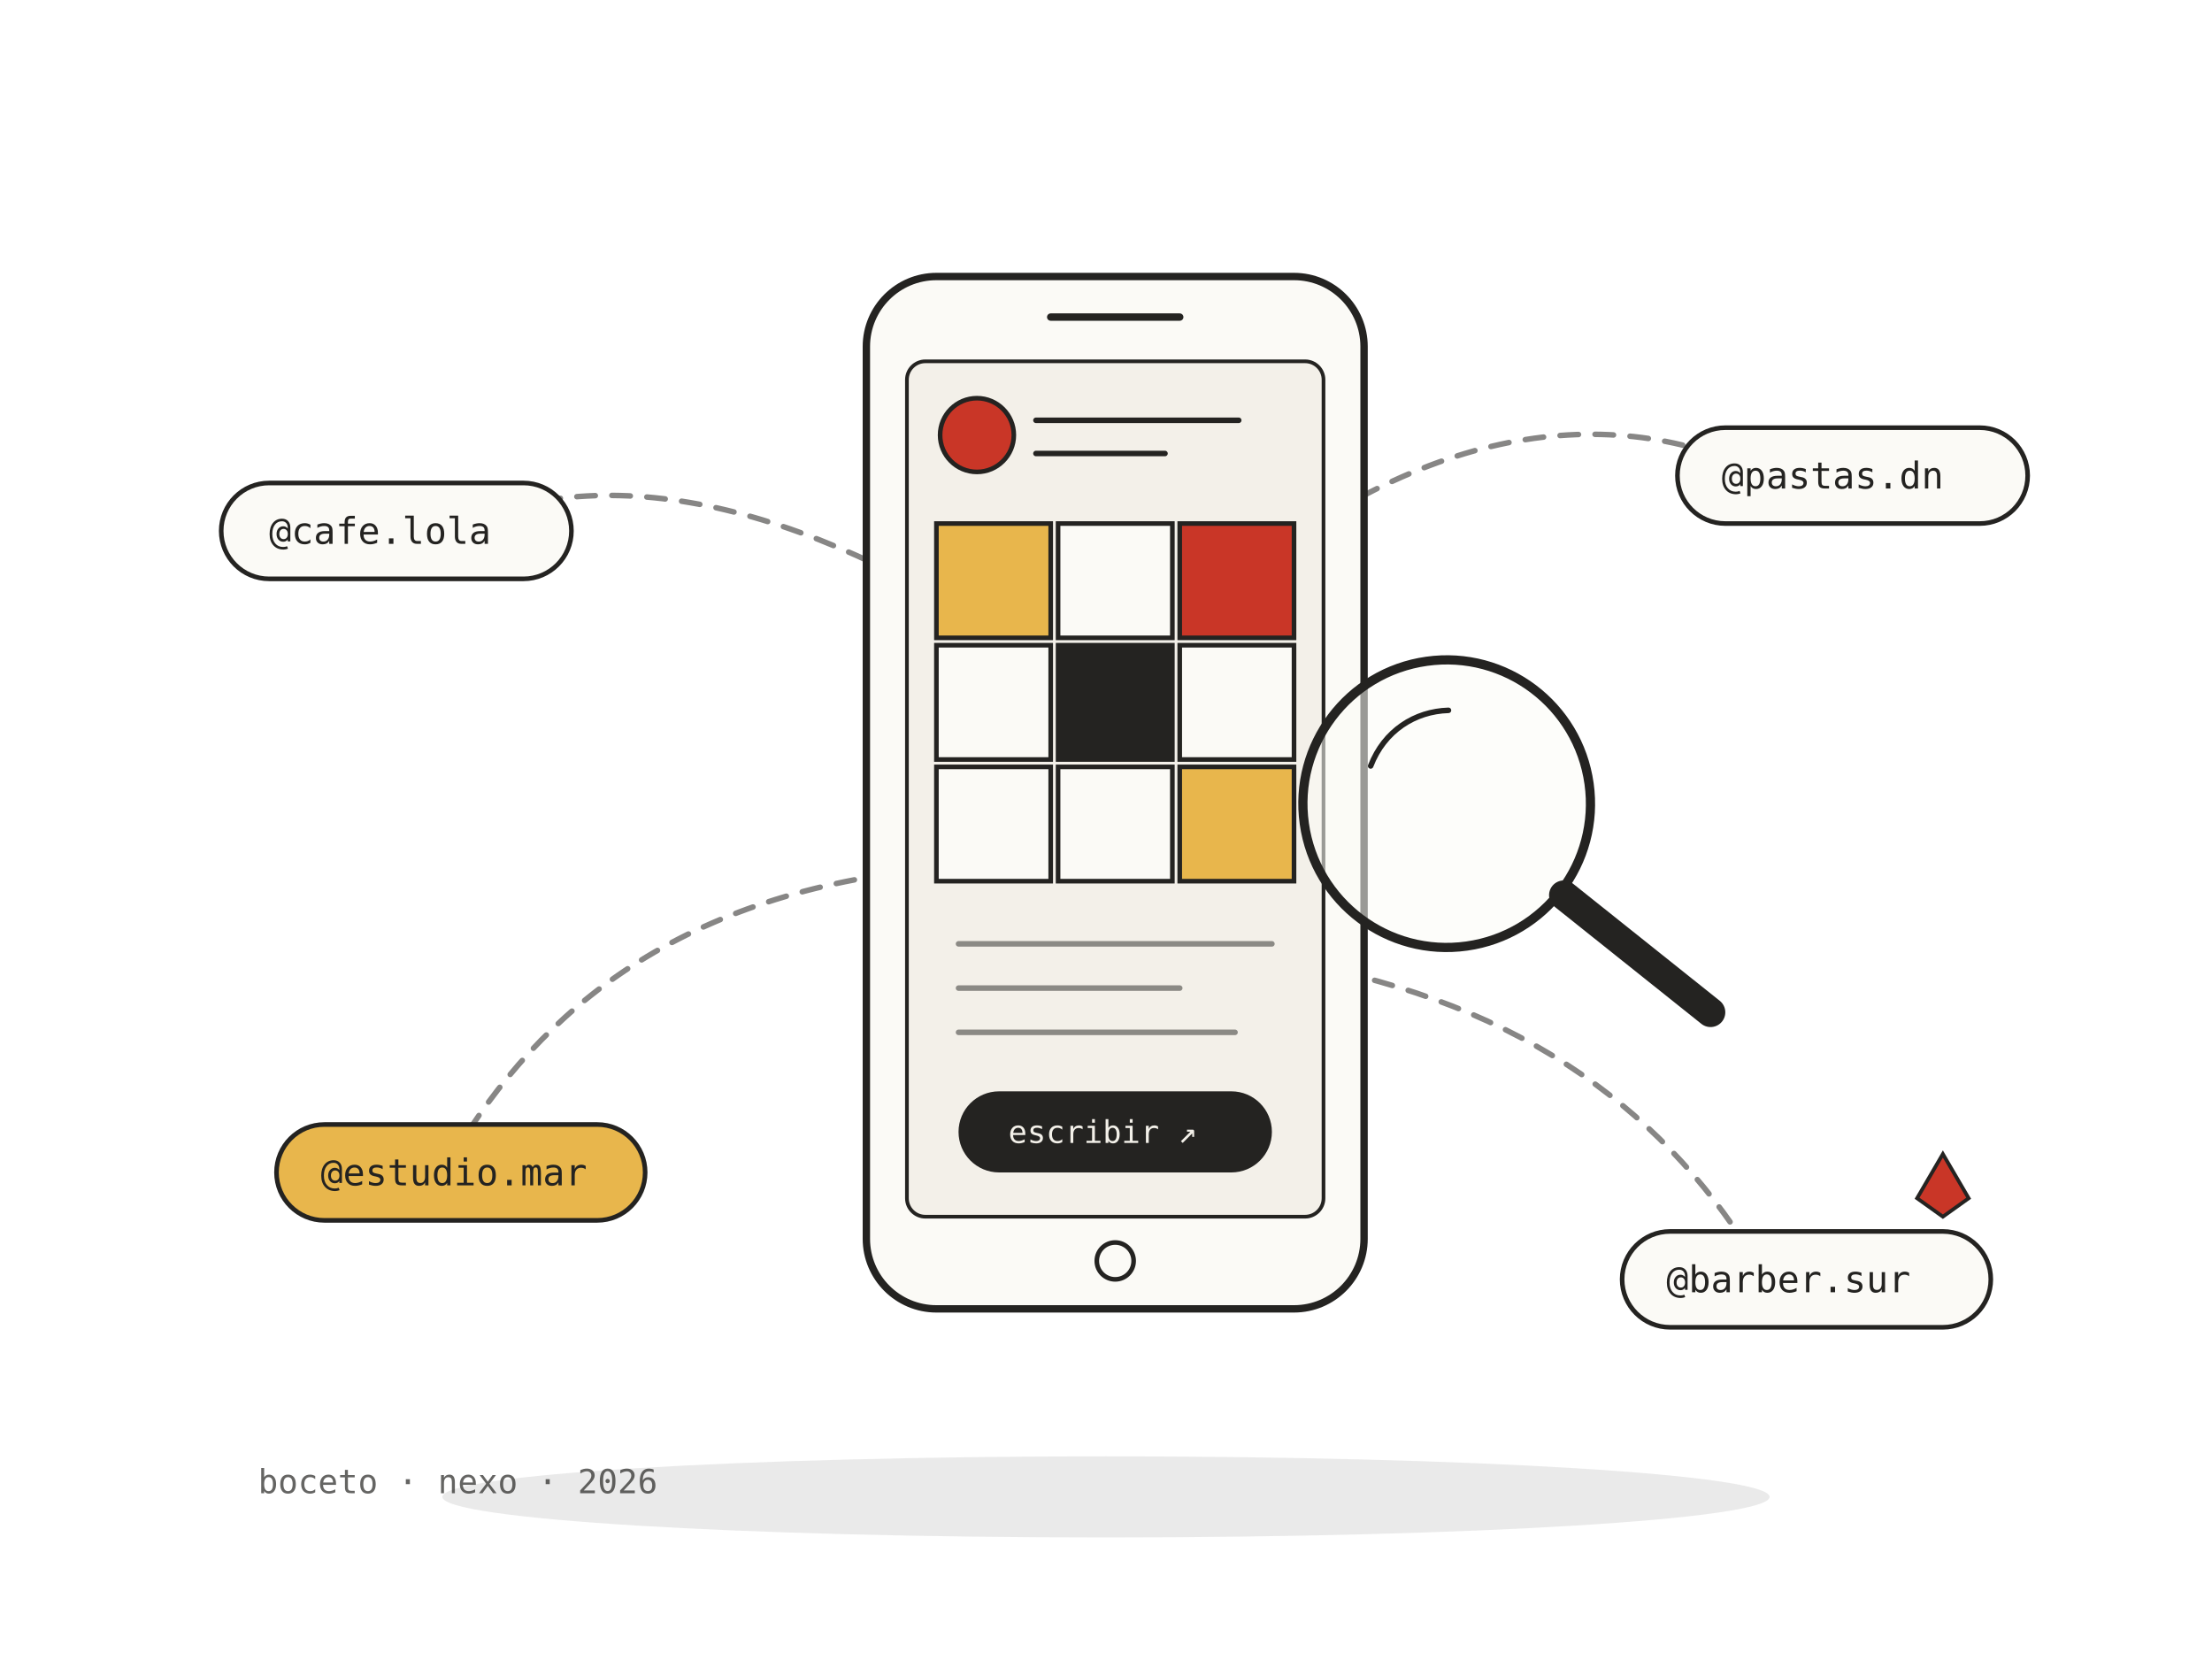
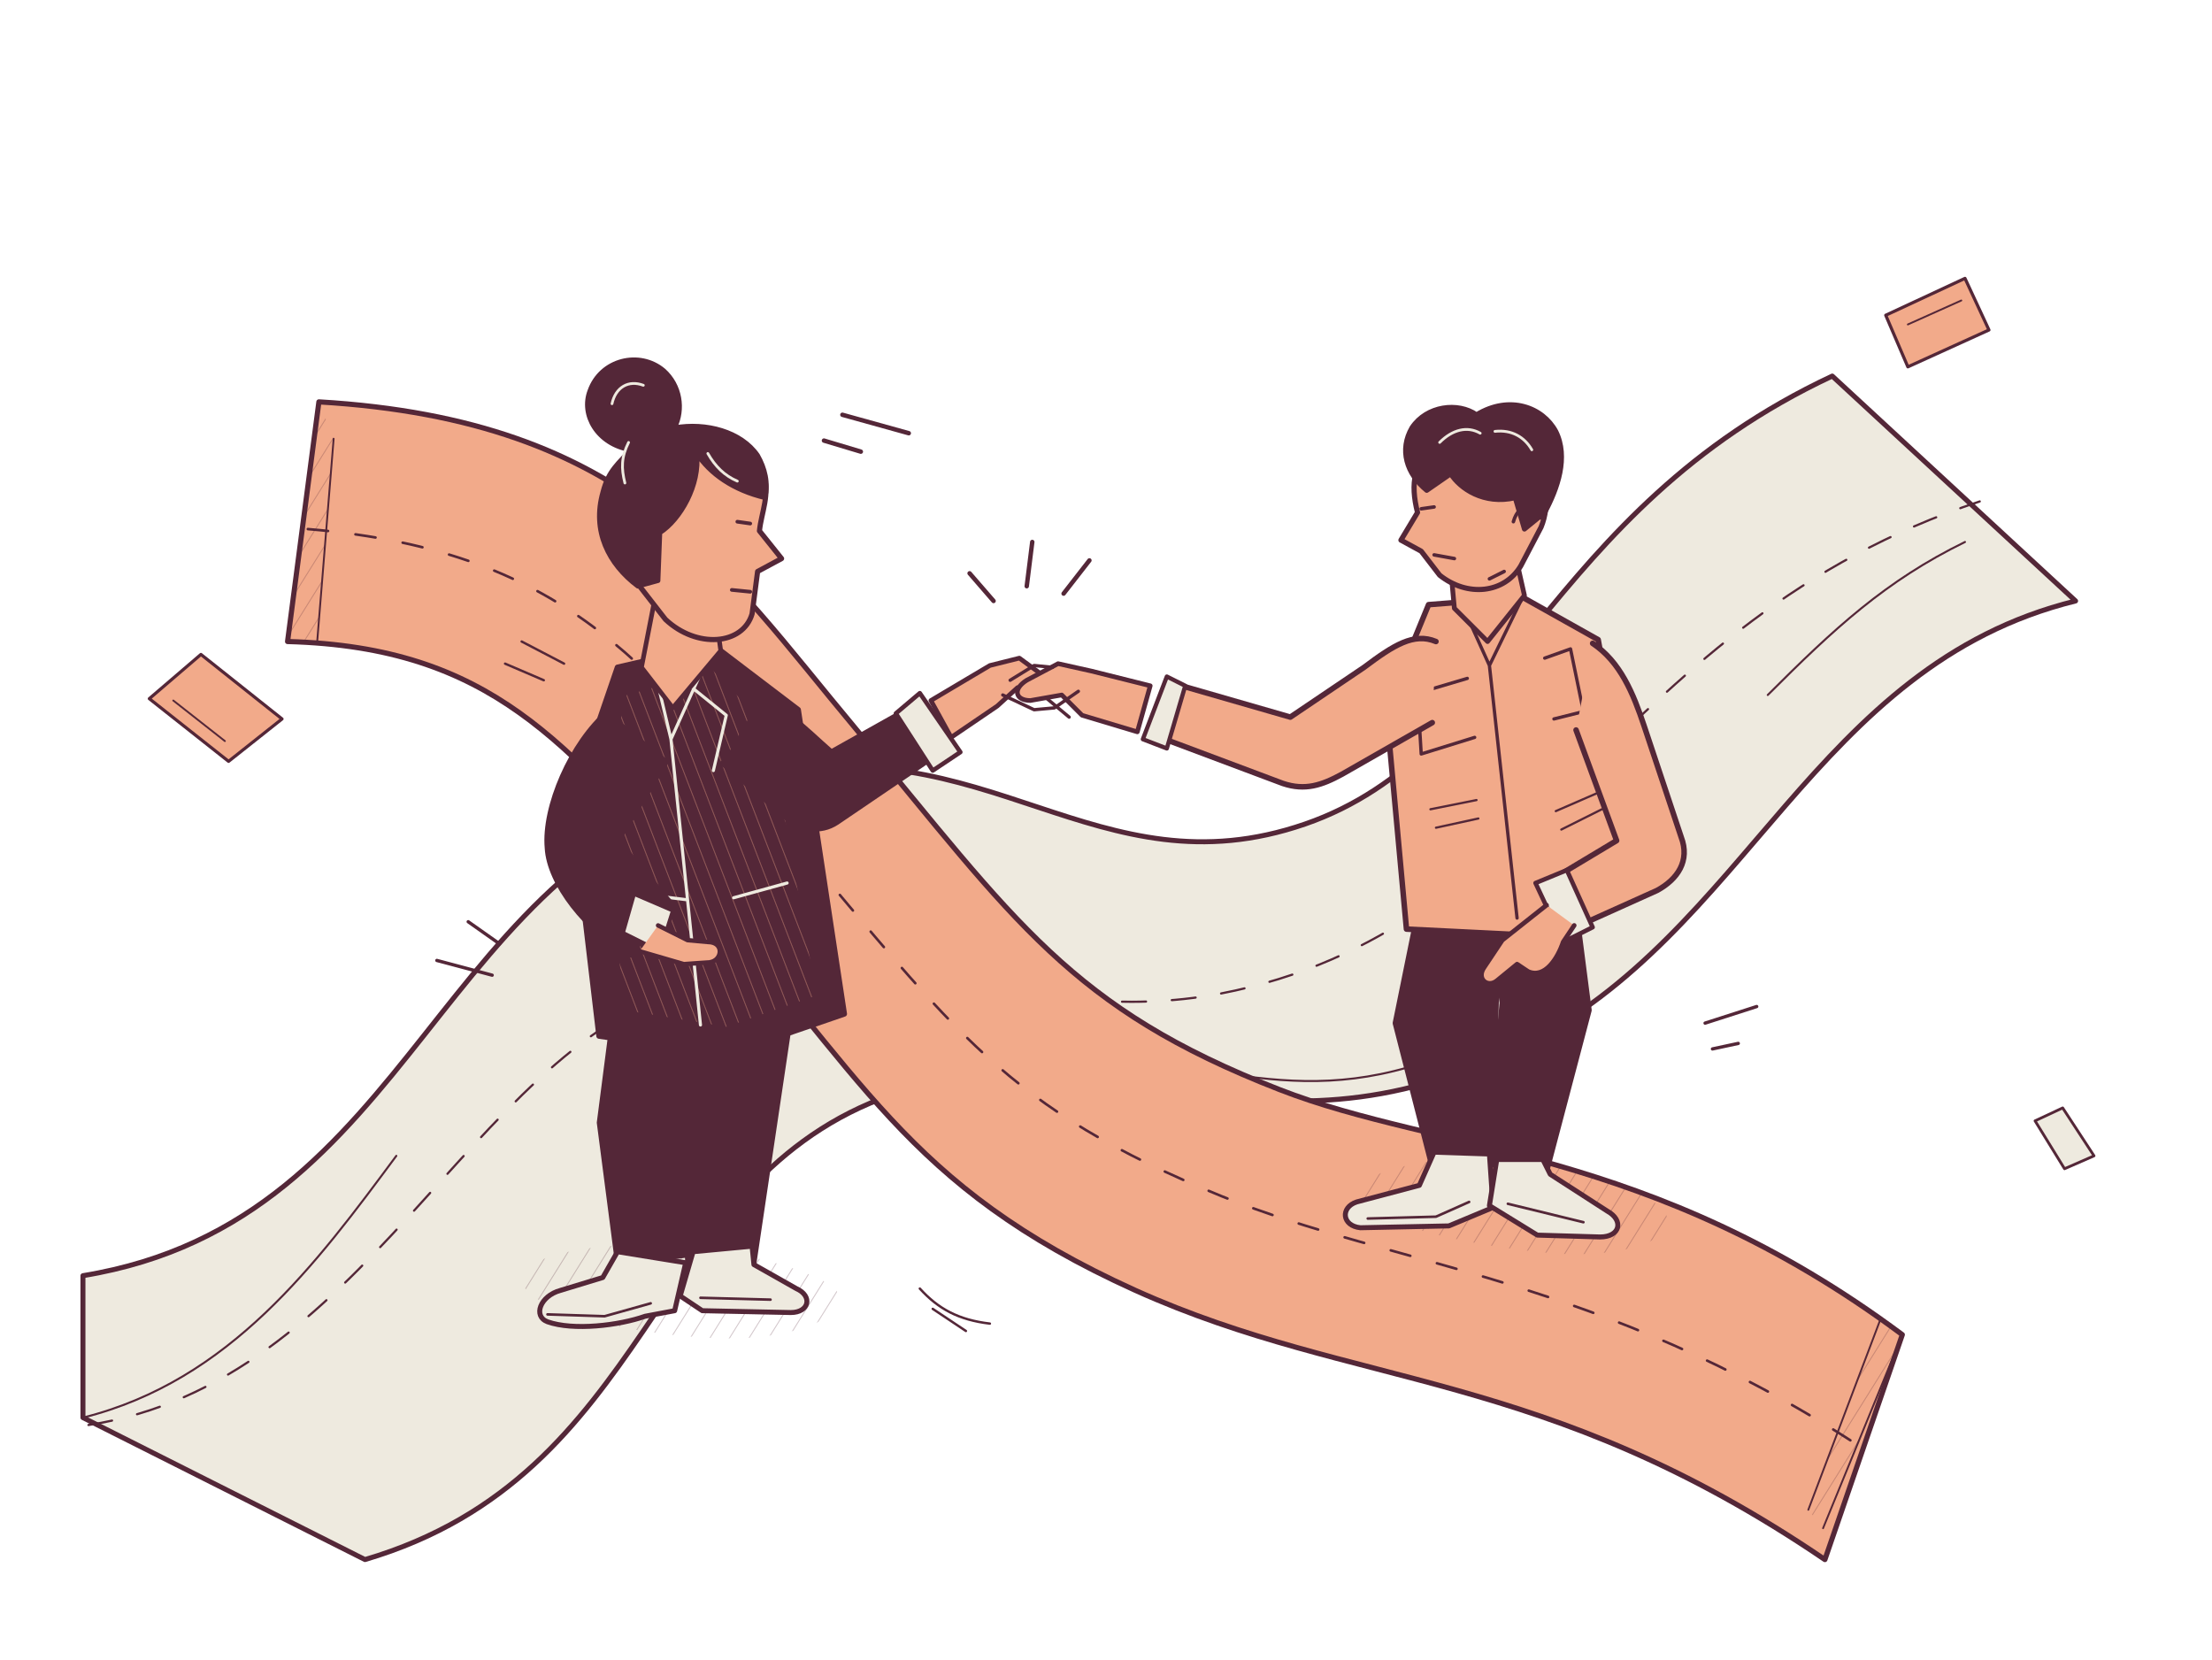
- <svg xmlns="http://www.w3.org/2000/svg" width="1200" height="900" viewBox="0 0 1200 900" fill="none" font-family="Mono, monospace">
-   <ellipse cx="600" cy="812" rx="360" ry="22" fill="#24232118" />
-   <g stroke="#242321" stroke-width="3" stroke-dasharray="10 9" stroke-linecap="round" opacity=".55">
-     <path d="M520 330C400 260 300 250 220 300" />
-     <path d="M520 470C380 480 300 540 250 620" />
-     <path d="M690 300C800 220 900 220 980 270" />
-     <path d="M690 520C820 540 900 600 950 680" />
+ <svg xmlns="http://www.w3.org/2000/svg" width="1200" height="900" viewBox="0 0 1200 900" fill="none">
+   <defs>
+     <pattern id="paper-ink" width="9" height="9" patternUnits="userSpaceOnUse" patternTransform="rotate(32)">
+       <path d="M0 0V9" stroke="#542738" stroke-width="1" opacity=".24" />
+     </pattern>
+     <pattern id="coat-ink" width="7" height="7" patternUnits="userSpaceOnUse" patternTransform="rotate(-21)">
+       <path d="M0 0V7" stroke="#f2aa8a" stroke-width="1" opacity=".35" />
+     </pattern>
+   </defs>
+   <g stroke="#542738" stroke-linecap="round" stroke-linejoin="round">
+     <path d="M45 692c183-30 189-228 365-270 124-30 185 64 298 25 110-38 130-170 286-243l132 122c-142 35-178 181-300 241-147 74-228-17-348 29-127 49-124 204-280 250L45 769z" fill="#eeeadf" stroke-width="2.7" />
+     <path d="M48 773c150-23 206-200 323-237 104-33 185 23 291 3 177-34 213-201 412-267" stroke-width="1.2" stroke-dasharray="13 14" />
+     <path d="M45 769c80-20 127-84 170-142m333-57c98-2 147 35 231 4m180-197c36-36 64-62 107-83" stroke-width="1.1" />
+     <path d="M173 218c170 10 219 91 291 177 87 105 117 152 230 196 87 34 201 31 338 133l-42 122c-153-104-254-92-374-146-126-57-148-118-240-220-69-76-109-129-220-132z" fill="#f2aa8a" stroke-width="2.8" />
+     <path d="M167 287c145 12 189 80 263 168 88 104 115 146 233 194 94 38 205 44 345 135" stroke-width="1.4" stroke-dasharray="11 15" />
+     <path d="m173 218-17 130 16 1 9-111m808 591 43-105-12-8-39 103" fill="url(#paper-ink)" stroke-width="1" />
+     <path d="M286 687c35-20 122-12 161 8 26 14-11 32-54 31-54-1-126-19-107-39zm459-49c43-18 110-8 147 11 31 16 2 34-48 31-51-4-129-21-99-42z" fill="url(#paper-ink)" stroke-width="0" />
+     <path d="m333 547 46 5-7 129-37 5-10-77z" fill="#542738" stroke-width="2.5" />
+     <path d="m381 550 49-5-21 141-36-1-4-69z" fill="#542738" stroke-width="2.5" />
+     <path d="m335 679-8 14-23 7c-11 3-15 14-7 17 14 5 39 2 53-3l16-3 6-26z" fill="#eeeadf" stroke-width="2.7" />
+     <path d="m376 679-7 24 12 8 48 1c10 0 12-9 3-13l-23-13-1-10z" fill="#eeeadf" stroke-width="2.7" />
+     <path d="m297 713 31 1 25-7m27-3 38 1" stroke-width="1.4" />
+     <path d="m335 362 52-12 46 35 25 165-64 22-69-10-15-127z" fill="#542738" stroke-width="3" />
+     <path d="m340 377 47-13 30 31 26 145-49 17-55-9-13-115z" fill="url(#coat-ink)" stroke-width="0" />
+     <path d="m355 363 9 38 23-51m-23 51 16 155m-7-185 21 17-7 30m-47 66 32 4m26-1 29-8" stroke="#eeeadf" stroke-width="1.7" />
+     <path d="M330 386c-20 17-35 52-33 74 1 19 21 45 45 58l21-29-28-33 27-44" fill="#542738" stroke-width="3" />
+     <path d="m344 485 21 9-7 22-20-10z" fill="#eeeadf" stroke-width="2" />
+     <path d="m357 502 16 8 11 1c9 0 8 10 1 11l-14 1-24-7" fill="#f2aa8a" stroke-width="2.4" />
+     <path d="M410 383c13-3 26 12 41 25l41-23 15 25-53 36c-9 6-20 4-28-3l-34-29" fill="#542738" stroke-width="3" />
+     <path d="m486 387 13-11 22 32-15 10z" fill="#eeeadf" stroke-width="2.4" />
+     <path d="m505 380 32-19 16-4 15 11c7 5 4 11-4 10l-12-5-11 10-25 17z" fill="#f2aa8a" stroke-width="2.5" />
+     <path d="m356 321-8 41 17 22 26-31-4-29z" fill="#f2aa8a" stroke-width="2.5" />
+     <path d="M339 289c-7-16-2-39 17-49 23-13 50-3 58 17 4 11-1 21-2 31l12 15-13 7-3 23c-5 17-30 19-47 3l-14-18z" fill="#f2aa8a" stroke-width="2.8" />
+     <path d="M346 318c-16-12-25-30-19-51 3-12 9-16 15-23-18-3-27-19-22-32 6-17 27-22 40-11 9 8 11 21 6 31 17-3 36 2 45 15 4 7 6 15 4 23-17-4-30-13-37-24 2 17-9 36-20 43l-1 26z" fill="#542738" stroke-width="2.5" />
+     <path d="M343 298c-4-9 5-15 11-8m46-7 7 1m-10 36 10 1" stroke-width="2" />
+     <path d="M332 219c2-9 9-13 17-10m-8 31c-4 8-4 14-2 22m45-16c4 7 9 12 16 15" stroke="#eeeadf" stroke-width="1.5" />
+     <path d="m770 491 43 9-4 126-32 7-20-78z" fill="#542738" stroke-width="3" />
+     <path d="m809 497 45-11 8 62-24 91-31-8 8-87z" fill="#542738" stroke-width="3" />
+     <path d="m778 625-8 18-34 9c-9 3-8 13 2 14l48-1 24-10-2-29z" fill="#eeeadf" stroke-width="2.7" />
+     <path d="m812 629-4 25 26 16 34 1c11 0 13-9 4-14l-31-20-4-8z" fill="#eeeadf" stroke-width="2.7" />
+     <path d="m742 661 37-1 18-8m21 1 41 10" stroke-width="1.4" />
+     <path d="m775 328 51-4 41 23 24 131-47 30-81-4-11-120z" fill="#f2aa8a" stroke-width="3" />
+     <path d="m794 330 14 31 18-37m-18 37 15 137m-27-130-27 8 2 33 29-9m38-43 14-5 7 34-16 4" stroke-width="1.8" />
+     <path d="m776 439 25-5m-22 15 23-5m42-4 23-10m-20 20 22-11" stroke-width="1.2" />
+     <path d="M864 349c15 10 22 27 28 45l20 60c5 13-2 23-13 29l-40 18-12-27 30-18-22-60" fill="#f2aa8a" stroke-width="3" />
+     <path d="m850 472 14 31-16 8-15-32z" fill="#eeeadf" stroke-width="2.4" />
+     <path d="m839 491-24 19-10 15c-4 6 2 11 7 7l11-9 6 4c9 4 16-7 19-16l6-9" fill="#f2aa8a" stroke-width="2.5" />
+     <path d="M779 348c-12-5-23 2-39 14l-40 27-59-17-9 29 64 24c12 4 21 1 32-5l49-28" fill="#f2aa8a" stroke-width="3" />
+     <path d="m643 372-10-5-13 34 13 5z" fill="#eeeadf" stroke-width="2.3" />
+     <path d="m624 372-32-8-18-4-17 9c-8 5-6 11 2 11l17-3 11 11 30 9z" fill="#f2aa8a" stroke-width="2.5" />
+     <path d="m544 377 17 8 11-1 13-9m-37-6 13-8 10 1m-3 17 12 10" stroke-width="1.8" />
+     <path d="m785 287 4 43 18 18 20-25-7-31z" fill="#f2aa8a" stroke-width="2.6" />
+     <path d="M779 240c15-16 42-10 54 9 6 10 8 25 3 37l-11 21c-9 15-29 17-44 5l-10-13-11-6 9-15c-4-16-2-27 10-38z" fill="#f2aa8a" stroke-width="2.8" />
+     <path d="M774 266c-11-9-15-22-8-34 8-12 25-14 35-7 18-11 36-4 43 9 7 14 1 31-6 44l-11 9-5-17c-17 4-30-5-35-13z" fill="#542738" stroke-width="2.7" />
+     <path d="M821 283c3-11 14-12 15-2m-58-6-7 1m7 25 11 2m19 11 8-4" stroke-width="1.9" />
+     <path d="M781 240c7-7 15-9 22-5m8-1c9-1 16 3 20 10" stroke="#eeeadf" stroke-width="1.5" />
+     <path d="m557 318 3-24m17 28 14-18m-52 22-13-15m-69-86 36 10m-46 4 20 6" stroke-width="2.4" />
+     <path d="m925 555 28-9m-24 23 14-3m-672-54-17-12m13 29-30-8" stroke-width="1.8" />
+     <path d="M499 699c10 11 21 17 38 19m-31-8 18 12m-250-362 21 9m-12-21 23 12" stroke-width="1.3" />
+     <path d="m81 379 28-24 44 35-29 23zm942-208 43-20 13 28-44 20z" fill="#f2aa8a" stroke-width="1.7" />
+     <path d="m94 380 28 22m913-226 29-13" stroke-width="1" />
+     <path d="m1104 608 15-7 17 26-16 7z" fill="#eeeadf" stroke-width="1.5" />
  </g>
-   <rect x="470" y="150" width="270" height="560" rx="38" fill="#fbfaf6" stroke="#242321" stroke-width="4" />
-   <rect x="492" y="196" width="226" height="464" rx="10" fill="#f3f0e9" stroke="#242321" stroke-width="2" />
-   <path d="M570 172h70" stroke="#242321" stroke-width="4" stroke-linecap="round" />
-   <circle cx="605" cy="684" r="10" stroke="#242321" stroke-width="2.5" />
-   <circle cx="530" cy="236" r="20" fill="#c93627" stroke="#242321" stroke-width="2.5" />
-   <path d="M562 228h110M562 246h70" stroke="#242321" stroke-width="3" stroke-linecap="round" />
-   <g stroke="#242321" stroke-width="2.5">
-     <rect x="508" y="284" width="62" height="62" fill="#e8b64c" />
-     <rect x="574" y="284" width="62" height="62" fill="#fbfaf6" />
-     <rect x="640" y="284" width="62" height="62" fill="#c93627" />
-     <rect x="508" y="350" width="62" height="62" fill="#fbfaf6" />
-     <rect x="574" y="350" width="62" height="62" fill="#242321" />
-     <rect x="640" y="350" width="62" height="62" fill="#fbfaf6" />
-     <rect x="508" y="416" width="62" height="62" fill="#fbfaf6" />
-     <rect x="574" y="416" width="62" height="62" fill="#fbfaf6" />
-     <rect x="640" y="416" width="62" height="62" fill="#e8b64c" />
-   </g>
-   <path d="M520 512h170M520 536h120M520 560h150" stroke="#242321" stroke-width="3" stroke-linecap="round" opacity=".5" />
-   <rect x="520" y="592" width="170" height="44" rx="22" fill="#242321" />
-   <text x="547" y="620" font-size="17" fill="#f3f0e9">escribir ↗</text>
-   <g transform="rotate(-8 830 470)">
-     <circle cx="790" cy="430" r="78" fill="#fbfaf6" fill-opacity=".55" stroke="#242321" stroke-width="5" />
-     <path d="M846 488l70 74" stroke="#242321" stroke-width="16" stroke-linecap="round" />
-     <path d="M752 404c10-18 28-26 46-24" stroke="#242321" stroke-width="3" stroke-linecap="round" />
-   </g>
-   <g font-size="20" fill="#242321">
-     <rect x="120" y="262" width="190" height="52" rx="26" fill="#fbfaf6" stroke="#242321" stroke-width="2.5" />
-     <text x="146" y="295">@cafe.lola</text>
-     <rect x="150" y="610" width="200" height="52" rx="26" fill="#e8b64c" stroke="#242321" stroke-width="2.5" />
-     <text x="174" y="643">@estudio.mar</text>
-     <rect x="910" y="232" width="190" height="52" rx="26" fill="#fbfaf6" stroke="#242321" stroke-width="2.5" />
-     <text x="934" y="265">@pastas.dn</text>
-     <rect x="880" y="668" width="200" height="52" rx="26" fill="#fbfaf6" stroke="#242321" stroke-width="2.5" />
-     <text x="904" y="701">@barber.sur</text>
-   </g>
-   <path d="M1040 650l14-24 14 24-14 10z" fill="#c93627" stroke="#242321" stroke-width="2" />
-   <text x="140" y="810" font-size="18" fill="#242321" opacity=".7">boceto · nexo · 2026</text>
</svg>
